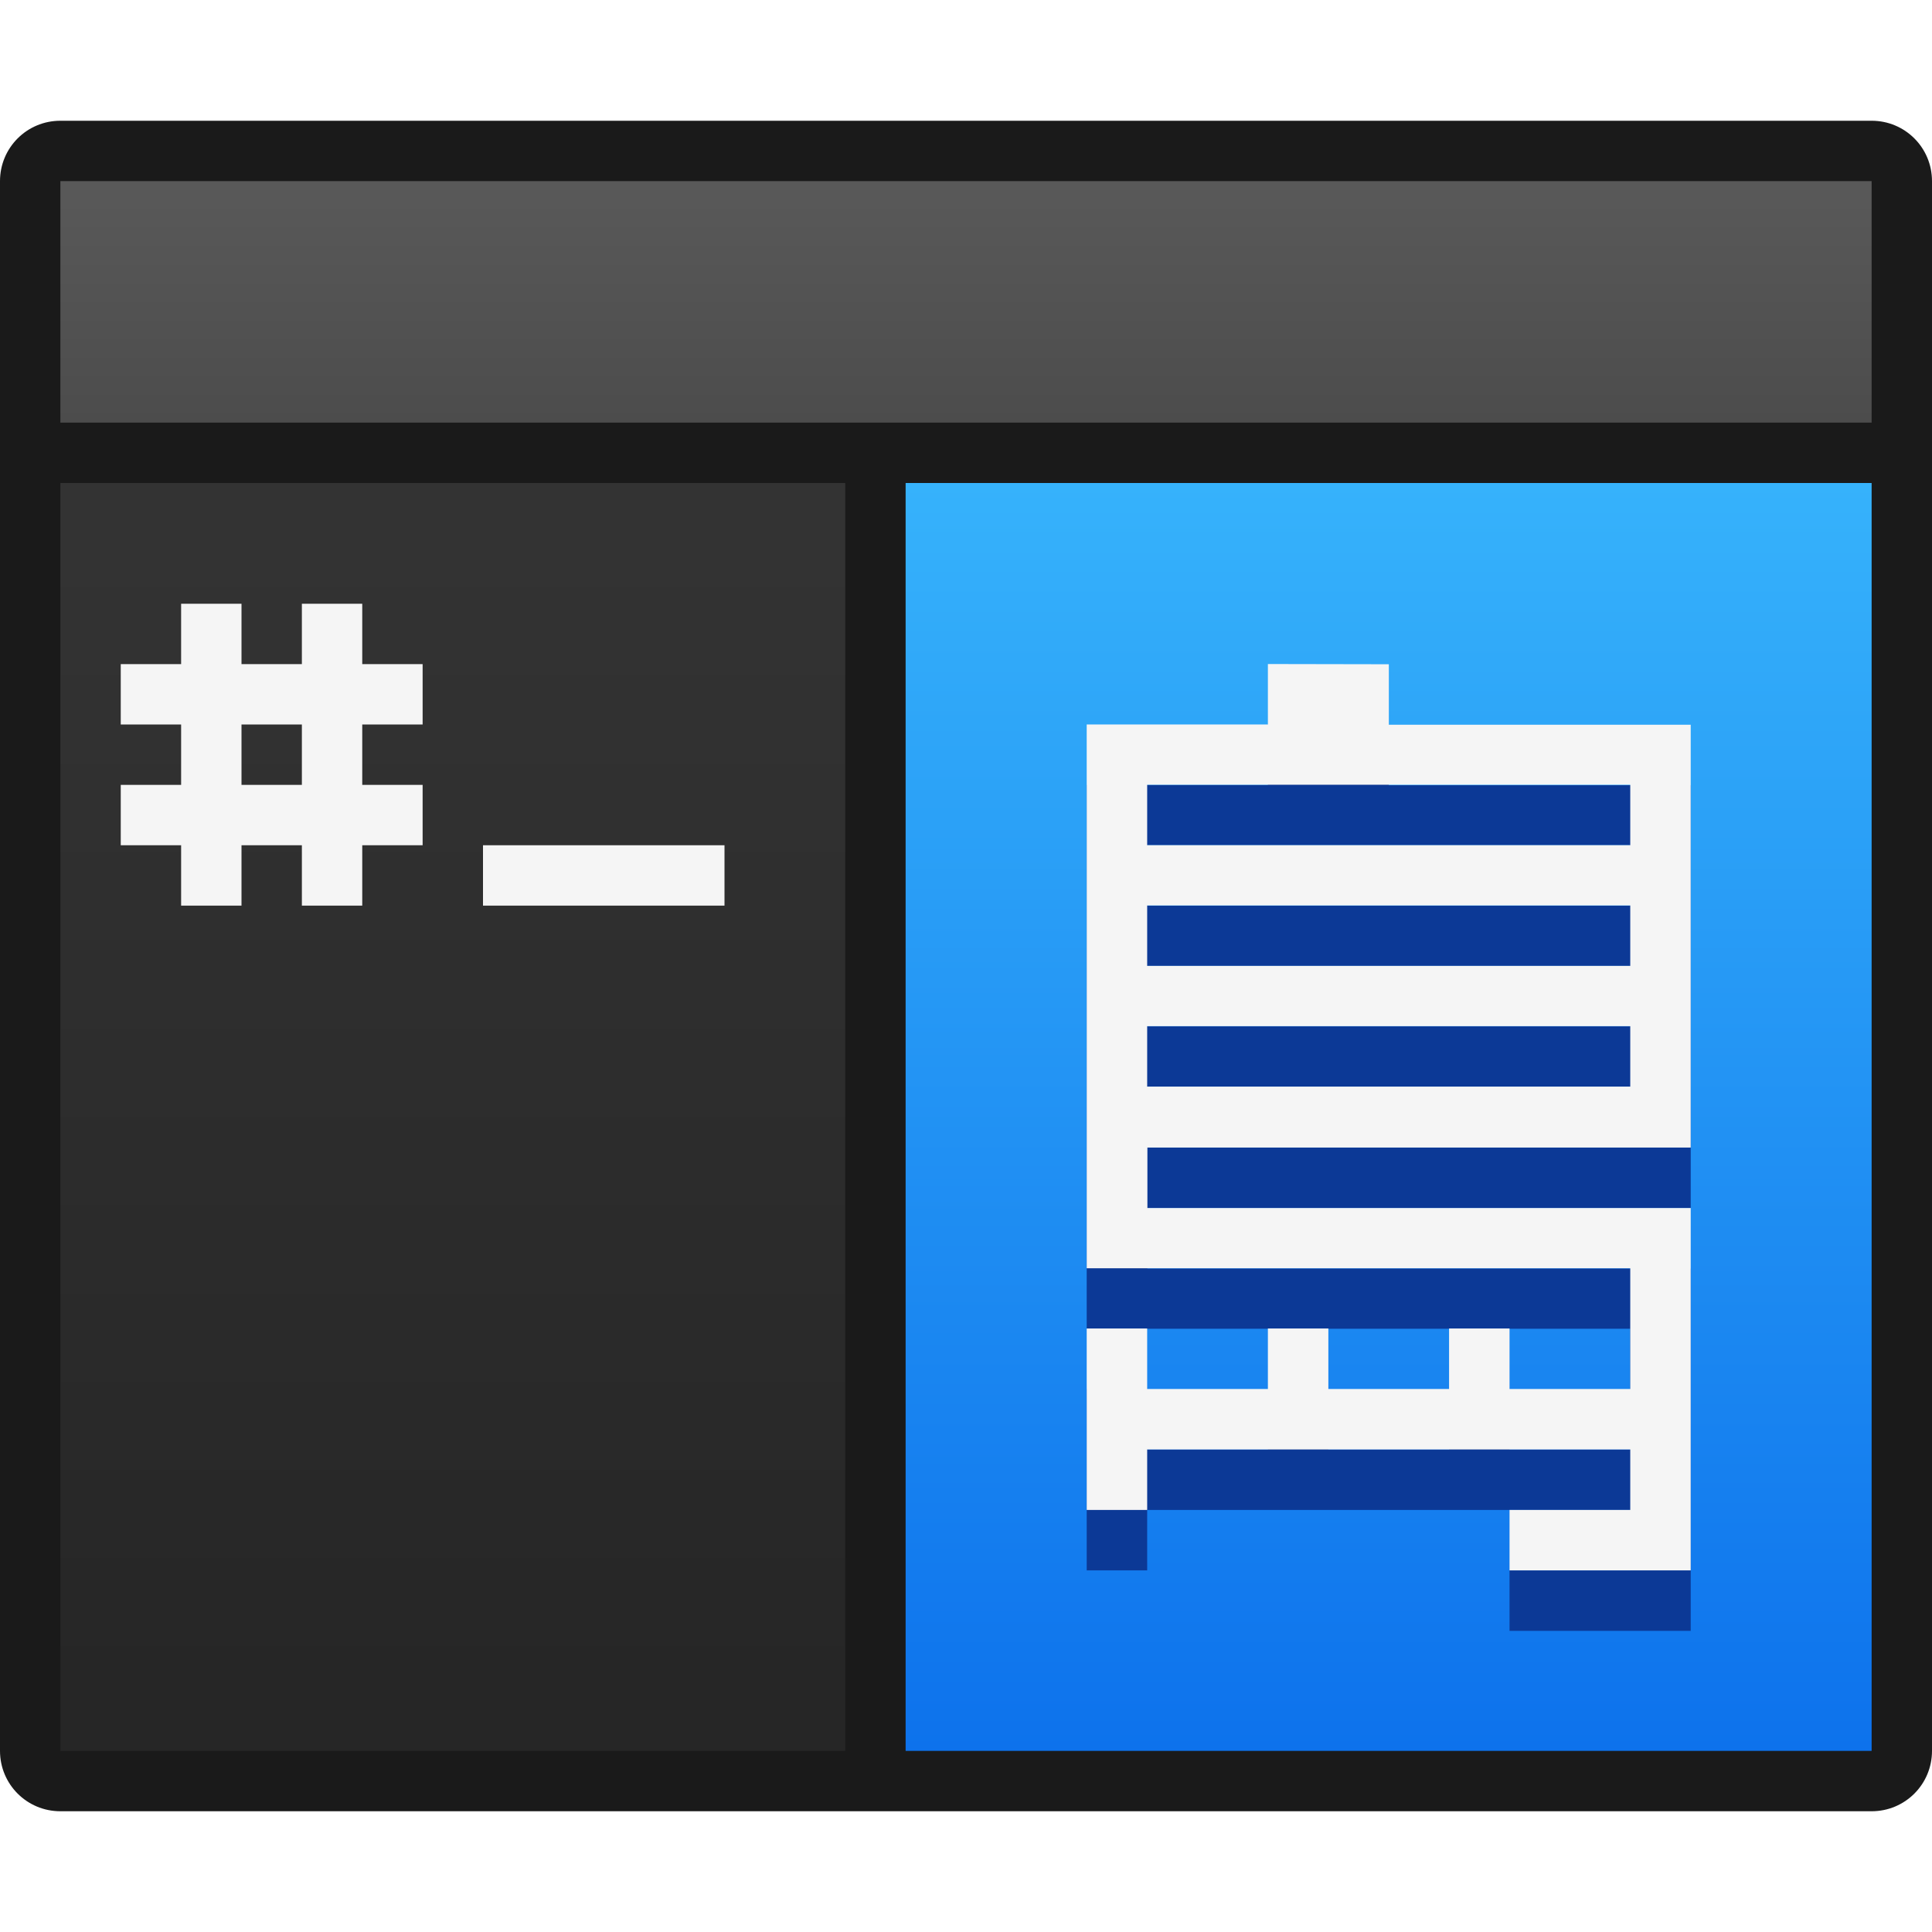
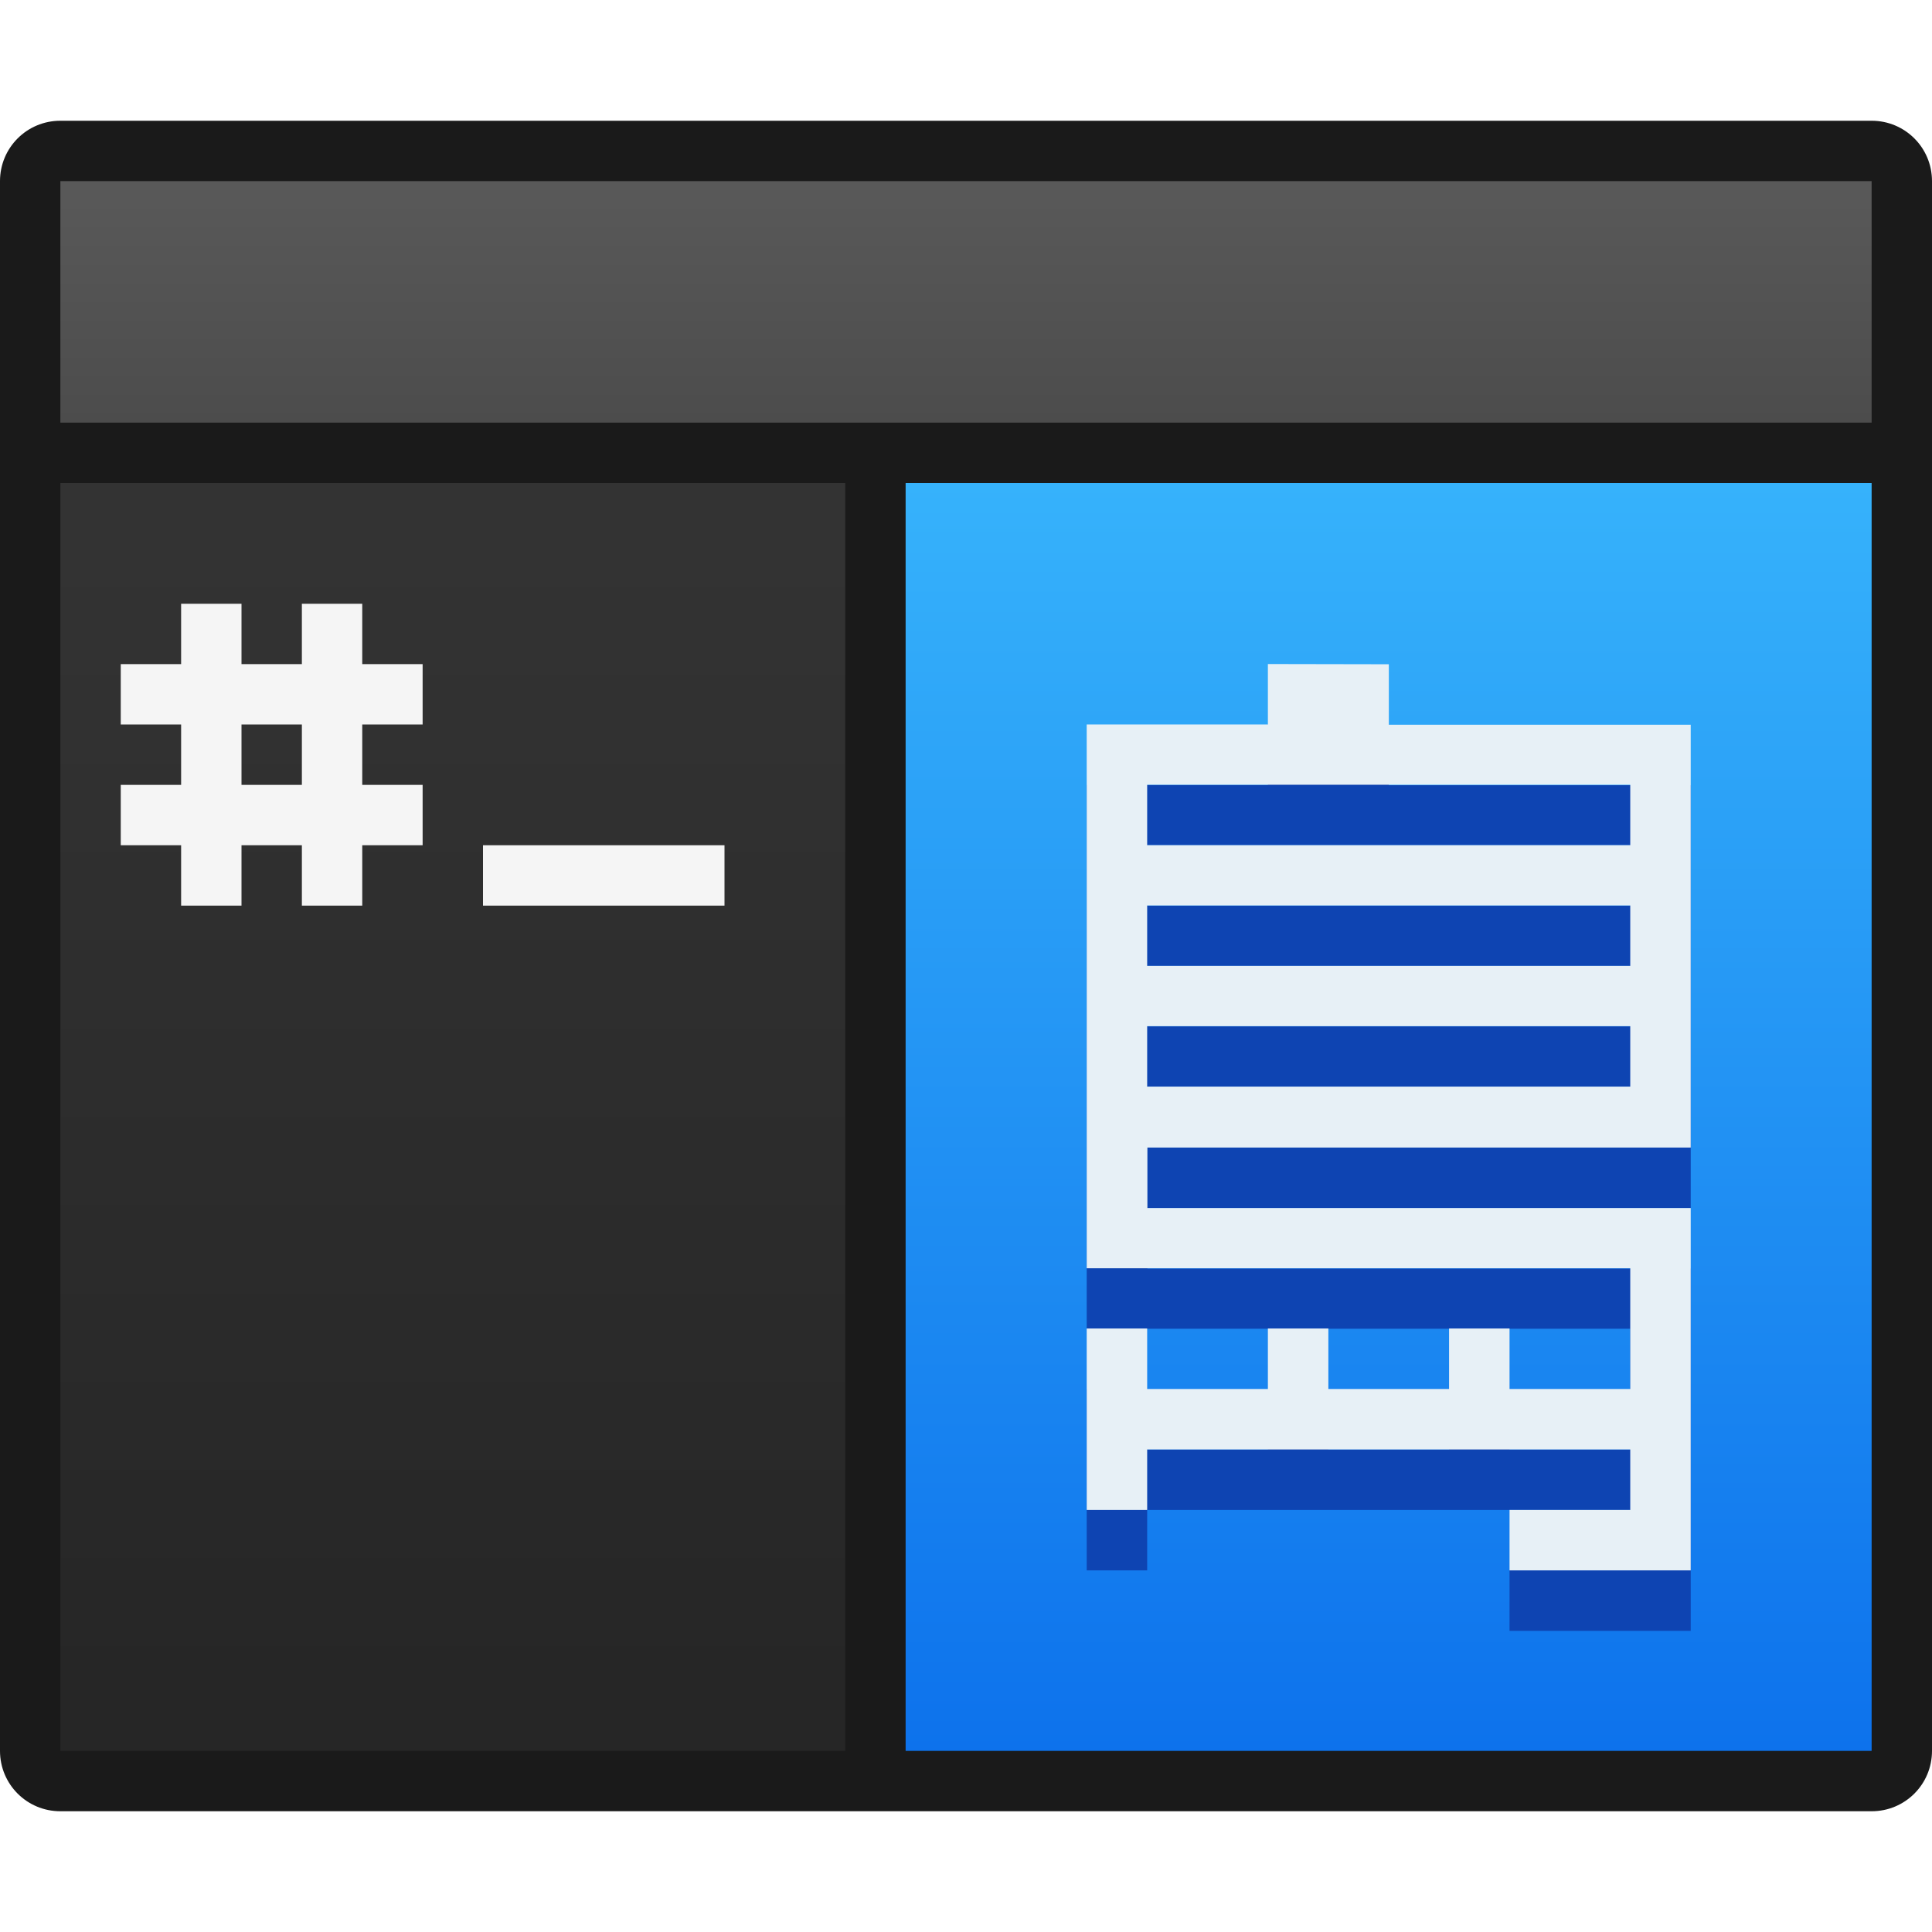
<svg xmlns="http://www.w3.org/2000/svg" xmlns:xlink="http://www.w3.org/1999/xlink" width="32" height="32" viewBox="0 0 32 32" version="1.1" id="svg8">
  <defs id="defs2">
    <linearGradient gradientTransform="translate(26,-5)" xlink:href="#linearGradient1492" id="linearGradient1494" x1="-13" y1="294.65" x2="-13" y2="290.65" gradientUnits="userSpaceOnUse" />
    <linearGradient id="linearGradient1492">
      <stop style="stop-color:#4c4c4c;stop-opacity:1;" offset="0" id="stop1488" />
      <stop style="stop-color:#595959;stop-opacity:1" offset="1" id="stop1490" />
    </linearGradient>
    <linearGradient gradientTransform="translate(0,282.65)" xlink:href="#linearGradient4902" id="linearGradient1510" x1="24" y1="29" x2="24" y2="8" gradientUnits="userSpaceOnUse" />
    <linearGradient gradientTransform="translate(0,282.65)" xlink:href="#linearGradient1500" id="linearGradient1502" x1="8" y1="28" x2="8" y2="9" gradientUnits="userSpaceOnUse" />
    <linearGradient id="linearGradient1500">
      <stop style="stop-color:#262626;stop-opacity:1" offset="0" id="stop1496" />
      <stop style="stop-color:#333333;stop-opacity:1" offset="1" id="stop1498" />
    </linearGradient>
    <linearGradient id="linearGradient4902">
      <stop id="stop4898" offset="0" style="stop-color:#0d72ec;stop-opacity:1" />
      <stop id="stop4900" offset="1" style="stop-color:#36b2fb;stop-opacity:1" />
    </linearGradient>
  </defs>
  <g id="layer1" transform="translate(0,-282.65)">
    <path style="fill:#1a1a1a;fill-opacity:1;stroke-width:1" d="m 1,284.65 c -0.554,0 -1,0.446 -1,1 l 0,26 c 0,0.554 0.446,1 1,1 l 30,0 c 0.554,0 1,-0.446 1,-1 l 0,-26 c 0,-0.554 -0.446,-1 -1,-1 l -14,0 -3,0 z" id="path12329" />
    <path style="fill:url(#linearGradient1502);fill-opacity:1;stroke-width:1" d="m 1,290.65 0,21 13,0 0,-21 z" id="path1011" />
    <path style="fill:url(#linearGradient1510);fill-opacity:1;stroke-width:1" d="m 15,290.65 0,21 16,0 0,-21 z" id="path13-5-2-9-4-2-6-6" />
    <path style="fill:url(#linearGradient1494);fill-opacity:1;stroke:none;stroke-width:0.4;stroke-linecap:round;stroke-linejoin:round;stroke-miterlimit:4;stroke-dasharray:none;stroke-opacity:1" d="m 1,285.65 0,4 30,0 0,-4 z" id="rect4537-2" />
    <path style="opacity:1;fill:#f5f5f5;fill-opacity:1;stroke:none;stroke-width:6;stroke-linecap:round;stroke-linejoin:round;stroke-miterlimit:4;stroke-dasharray:none;stroke-dashoffset:0;stroke-opacity:1;paint-order:stroke markers fill" d="M 3 10 L 3 11 L 2 11 L 2 12 L 3 12 L 3 13 L 2 13 L 2 14 L 3 14 L 3 15 L 4 15 L 4 14 L 5 14 L 5 15 L 6 15 L 6 14 L 7 14 L 7 13 L 6 13 L 6 12 L 7 12 L 7 11 L 6 11 L 6 10 L 5 10 L 5 11 L 4 11 L 4 10 L 3 10 z M 4 12 L 5 12 L 5 13 L 4 13 L 4 12 z M 8 14 L 8 15 L 12 15 L 12 14 L 8 14 z " transform="translate(0,282.65)" id="rect1017" />
    <g transform="matrix(3.779527,0,0,3.779527,-15.39286,-806.3338)" id="layer1-0">
-       <path style="opacity:1;fill:#0c3996;fill-opacity:1;stroke:none;stroke-width:0.275;stroke-linecap:round;stroke-linejoin:round;stroke-miterlimit:4;stroke-dasharray:none;stroke-opacity:1" d="m 9.629,291.302 0,0.265 -0.529,0 -0.265,0 0,0.265 0,0.265 0,0.265 0,0.265 0,0.265 0,1.058 0.265,0 2.117,0 0,0.529 -0.529,0 0,-0.265 -0.265,0 0,0.265 -0.529,0 0,-0.265 -0.265,0 0,0.265 -0.529,0 0,-0.265 -0.265,0 0,0.265 0,0.265 0,0.265 0.265,0 0,-0.265 2.117,0 0,0.265 -0.529,0 0,0.265 0.794,0 0,-0.265 0,-1.323 -2.381,0 0,-0.265 2.381,0 0,-0.265 0,-1.323 0,-0.265 -1.323,0 0,-0.265 z m -0.529,0.529 2.117,0 0,0.265 -2.117,0 z m 0,0.529 2.117,0 0,0.265 -2.117,0 z m 0,0.529 2.117,0 0,0.265 -2.117,0 z" id="rect4710-6-6" />
-       <path style="opacity:1;fill:#f5f5f5;fill-opacity:1;stroke:none;stroke-width:0.275;stroke-linecap:round;stroke-linejoin:round;stroke-miterlimit:4;stroke-dasharray:none;stroke-opacity:1" d="m 9.629,291.037 0,0.265 -0.529,0 -0.265,0 0,0.265 0,0.265 0,0.265 0,0.265 0,0.265 0,1.058 0.265,0 2.117,0 0,0.529 -0.529,0 0,-0.265 -0.265,0 0,0.265 -0.529,0 0,-0.265 -0.265,0 0,0.265 -0.529,0 0,-0.265 -0.265,0 0,0.265 0,0.265 0,0.265 0.265,0 0,-0.265 2.117,0 0,0.265 -0.529,0 0,0.265 0.794,0 0,-0.265 0,-1.323 -2.381,0 0,-0.265 2.381,0 0,-0.265 0,-1.323 0,-0.265 -1.323,0 0,-0.265 z m -0.529,0.529 2.117,0 0,0.265 -2.117,0 z m 0,0.529 2.117,0 0,0.265 -2.117,0 z m 0,0.529 2.117,0 0,0.265 -2.117,0 z" id="rect4710-6" />
+       <path style="opacity:1;fill:#0e44b2;fill-opacity:1;stroke:none;stroke-width:0.275;stroke-linecap:round;stroke-linejoin:round;stroke-miterlimit:4;stroke-dasharray:none;stroke-opacity:1" d="m 9.629,291.302 0,0.265 -0.529,0 -0.265,0 0,0.265 0,0.265 0,0.265 0,0.265 0,0.265 0,1.058 0.265,0 2.117,0 0,0.529 -0.529,0 0,-0.265 -0.265,0 0,0.265 -0.529,0 0,-0.265 -0.265,0 0,0.265 -0.529,0 0,-0.265 -0.265,0 0,0.265 0,0.265 0,0.265 0.265,0 0,-0.265 2.117,0 0,0.265 -0.529,0 0,0.265 0.794,0 0,-0.265 0,-1.323 -2.381,0 0,-0.265 2.381,0 0,-0.265 0,-1.323 0,-0.265 -1.323,0 0,-0.265 z m -0.529,0.529 2.117,0 0,0.265 -2.117,0 z m 0,0.529 2.117,0 0,0.265 -2.117,0 z m 0,0.529 2.117,0 0,0.265 -2.117,0 z" id="rect4710-6-6" />
+       <path style="opacity:1;fill:#e7f0f6;fill-opacity:1;stroke:none;stroke-width:0.275;stroke-linecap:round;stroke-linejoin:round;stroke-miterlimit:4;stroke-dasharray:none;stroke-opacity:1" d="m 9.629,291.037 0,0.265 -0.529,0 -0.265,0 0,0.265 0,0.265 0,0.265 0,0.265 0,0.265 0,1.058 0.265,0 2.117,0 0,0.529 -0.529,0 0,-0.265 -0.265,0 0,0.265 -0.529,0 0,-0.265 -0.265,0 0,0.265 -0.529,0 0,-0.265 -0.265,0 0,0.265 0,0.265 0,0.265 0.265,0 0,-0.265 2.117,0 0,0.265 -0.529,0 0,0.265 0.794,0 0,-0.265 0,-1.323 -2.381,0 0,-0.265 2.381,0 0,-0.265 0,-1.323 0,-0.265 -1.323,0 0,-0.265 z m -0.529,0.529 2.117,0 0,0.265 -2.117,0 z m 0,0.529 2.117,0 0,0.265 -2.117,0 z m 0,0.529 2.117,0 0,0.265 -2.117,0 z" id="rect4710-6" />
    </g>
  </g>
</svg>
